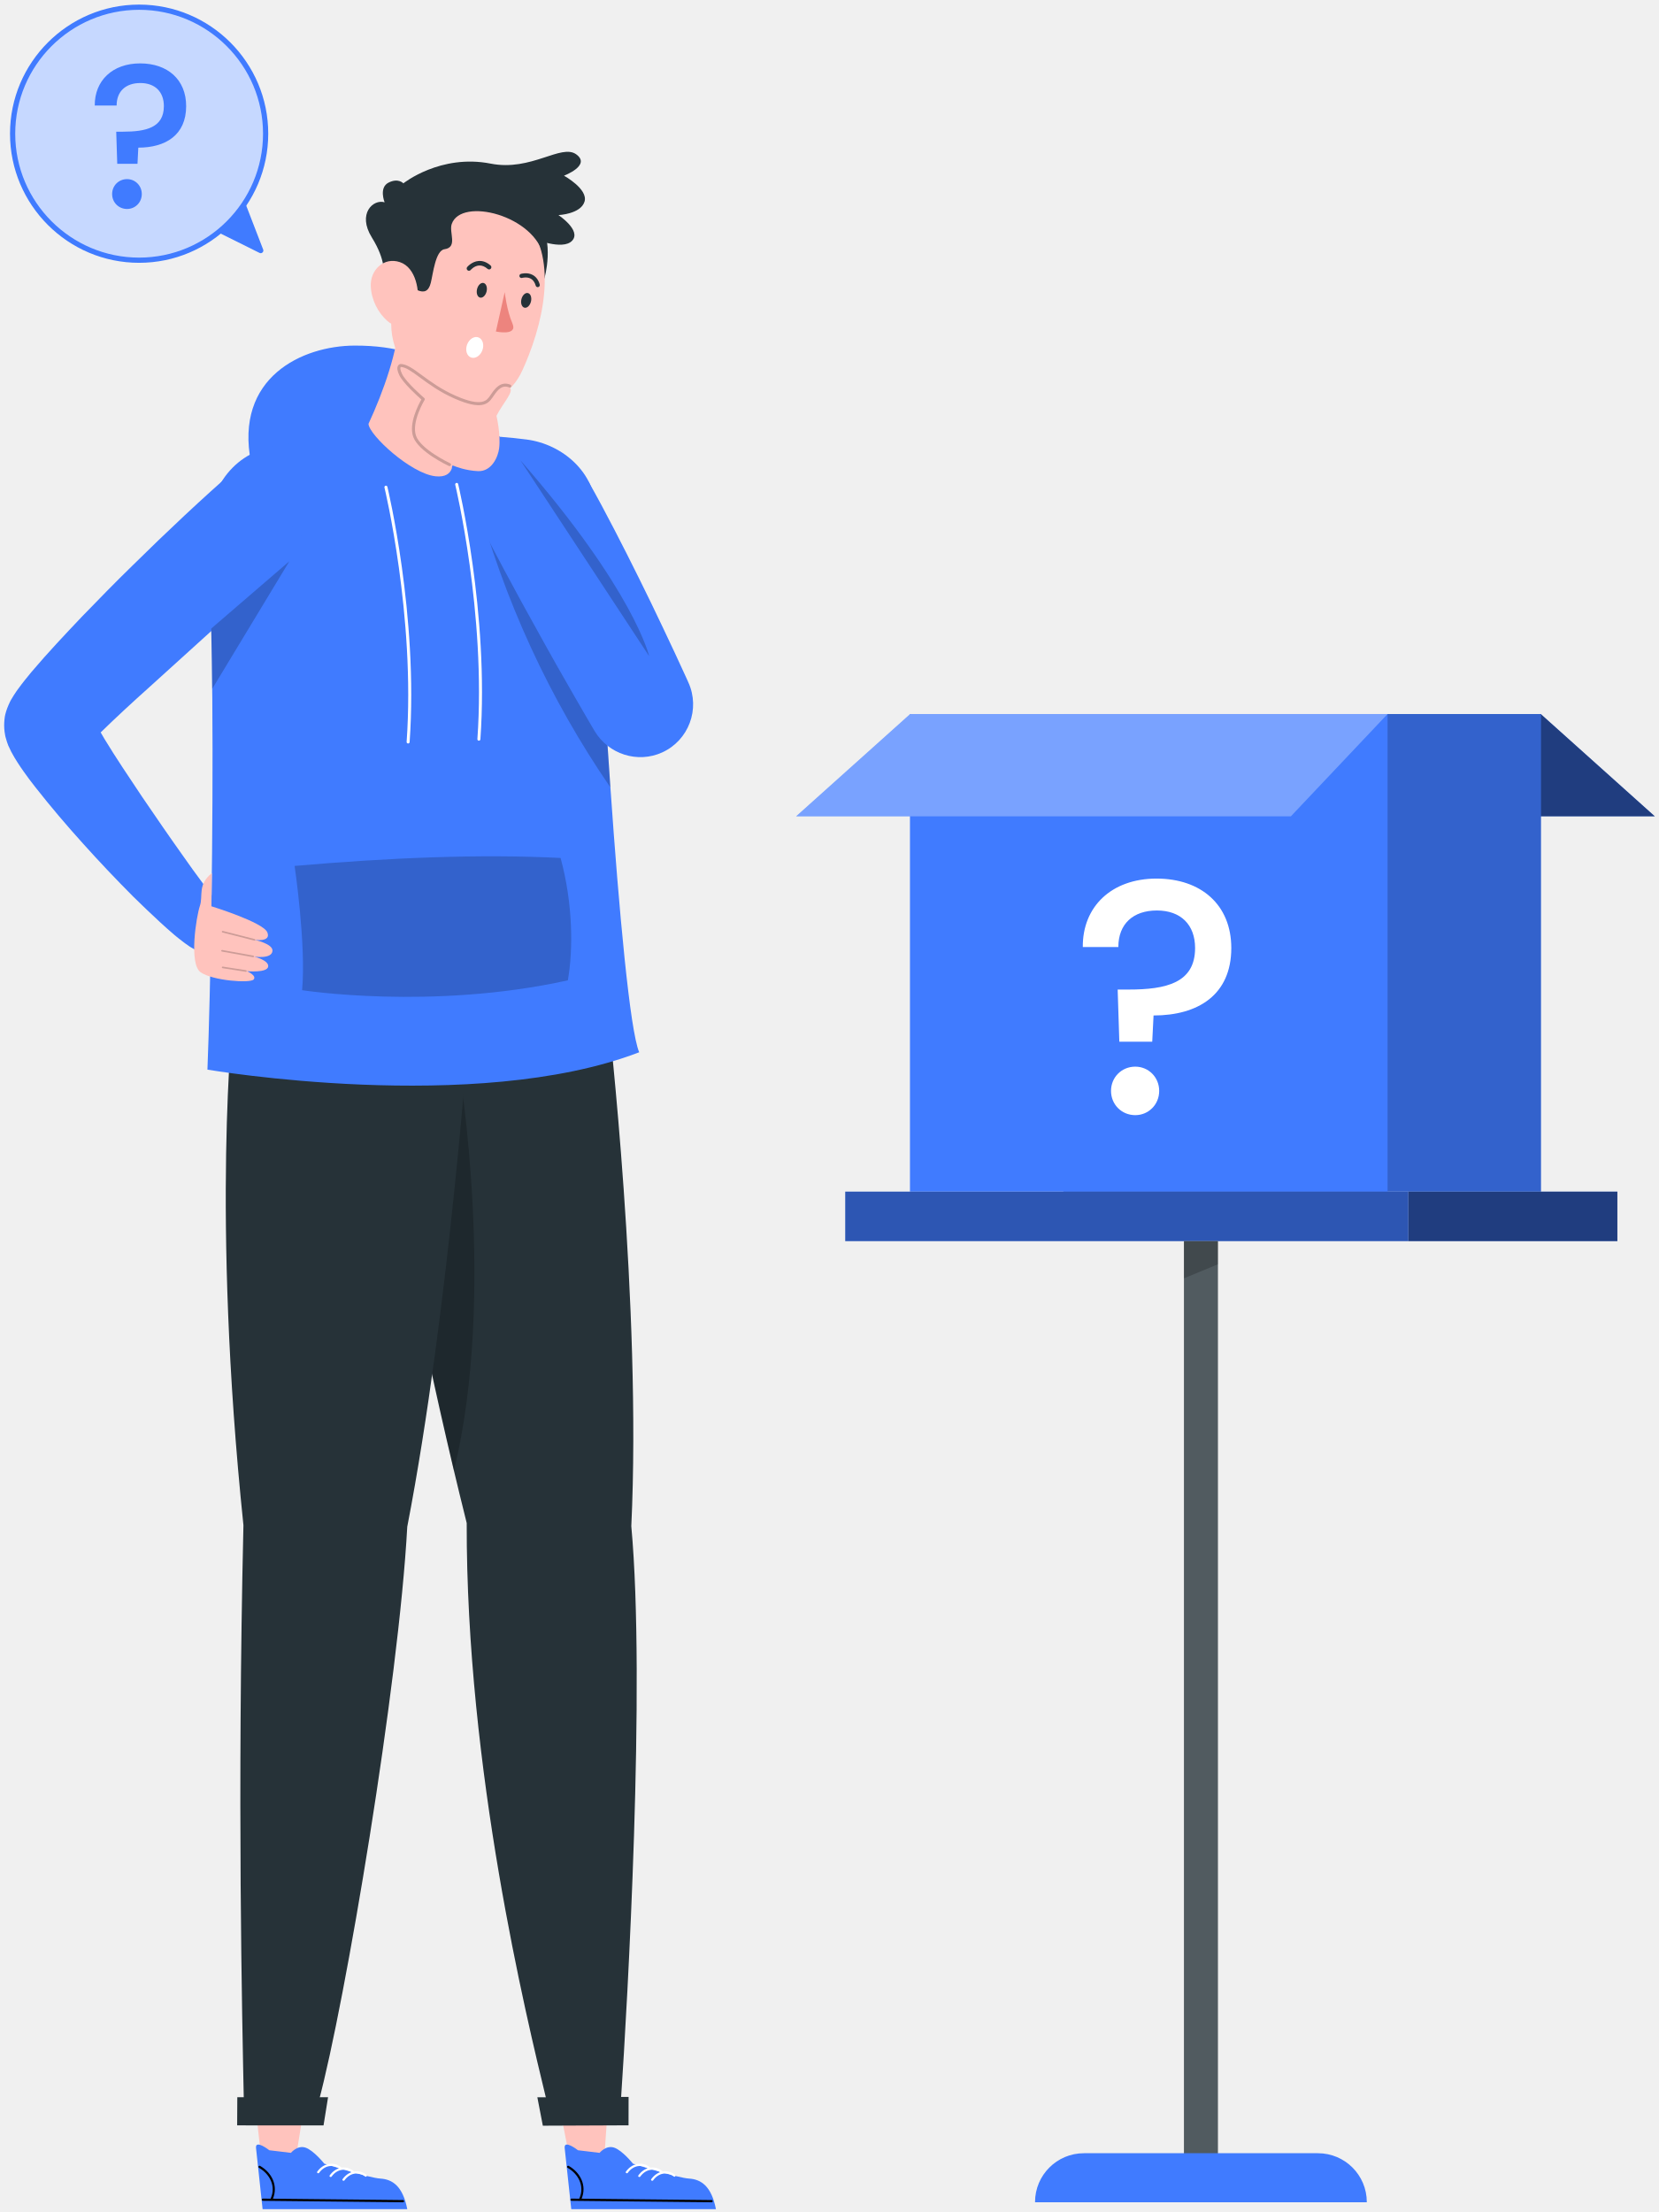
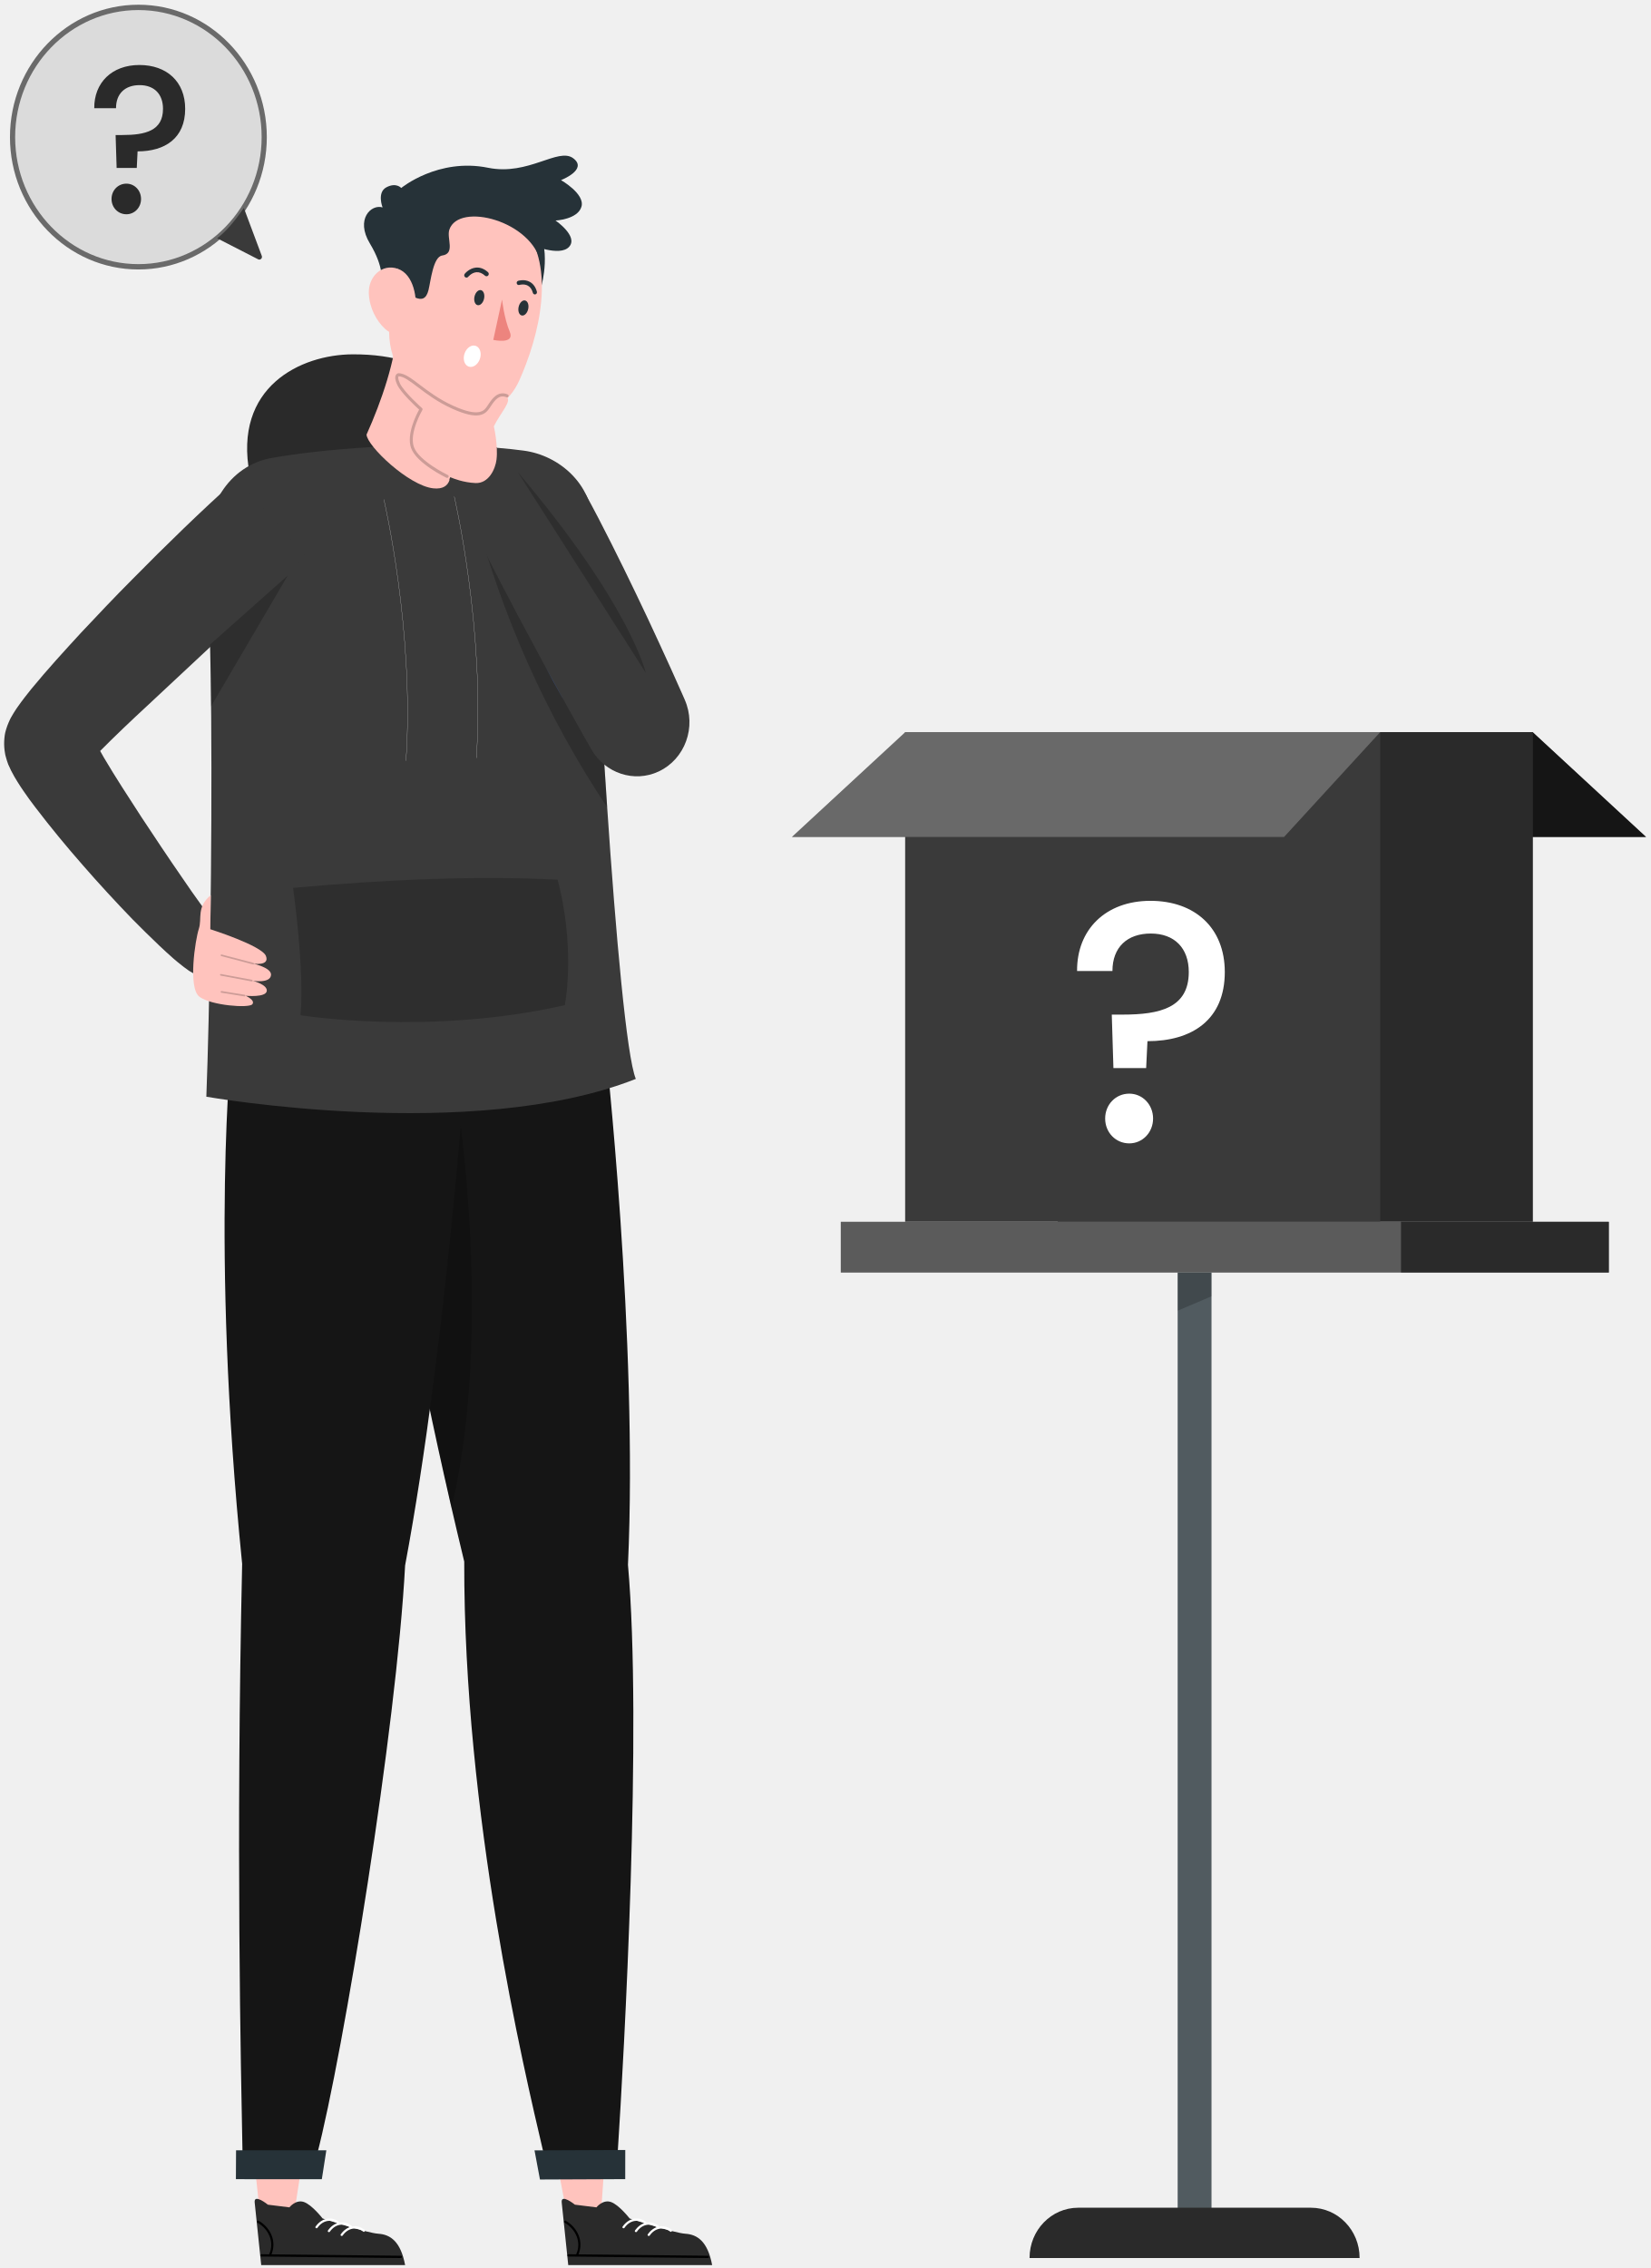
- <svg xmlns="http://www.w3.org/2000/svg" width="276" height="368" viewBox="0 0 276 368" fill="none">
-   <path d="M256.328 118.79L275.3 135.806H192.992L176.909 118.79H256.328Z" fill="#407BFF" />
-   <path opacity="0.5" d="M256.328 118.79L275.3 135.806H192.992L176.909 118.79H256.328Z" fill="black" />
-   <path d="M256.365 118.79H176.909V198.246H256.365V118.79Z" fill="#407BFF" />
-   <path opacity="0.2" d="M256.365 118.79H176.909V198.246H256.365V118.79Z" fill="black" />
-   <path d="M230.841 118.79H151.385V198.246H230.841V118.79Z" fill="#407BFF" />
-   <path d="M151.422 118.79L132.451 135.806H214.758L230.841 118.79H151.422Z" fill="#407BFF" />
-   <path opacity="0.3" d="M151.422 118.79L132.451 135.806H214.758L230.841 118.79H151.422Z" fill="white" />
-   <path d="M192.408 146.166C199.815 146.166 204.845 150.533 204.845 157.718C204.845 165.511 199.318 168.939 191.911 168.939L191.691 173.306H186.218L185.942 164.627H187.766C194.013 164.627 198.822 163.522 198.822 157.718C198.822 153.849 196.445 151.472 192.465 151.472C188.541 151.472 186.054 153.682 186.054 157.552H180.14C180.081 150.865 184.891 146.166 192.408 146.166ZM188.87 185.522C186.603 185.522 184.835 183.753 184.835 181.488C184.835 179.221 186.604 177.453 188.87 177.453C191.081 177.453 192.85 179.222 192.85 181.488C192.851 183.753 191.082 185.522 188.87 185.522Z" fill="white" />
-   <path d="M234.285 198.247H140.622V206.479H234.285V198.247Z" fill="#407BFF" />
-   <path opacity="0.3" d="M234.285 198.247H140.622V206.479H234.285V198.247Z" fill="black" />
-   <path d="M269.074 198.247H234.285V206.479H269.074V198.247Z" fill="#407BFF" />
-   <path opacity="0.5" d="M269.074 198.247H234.285V206.479H269.074V198.247Z" fill="black" />
-   <path d="M202.614 206.478H196.969V361.369H202.614V206.478Z" fill="#263238" />
-   <path opacity="0.2" d="M202.614 206.478H196.969V361.369H202.614V206.478Z" fill="white" />
-   <path opacity="0.2" d="M202.614 210.333L196.969 212.667V206.478H202.614V210.333Z" fill="black" />
-   <path d="M227.389 366.381H172.194V366.352C172.194 361.861 175.835 358.221 180.325 358.221H219.257C223.748 358.221 227.388 361.861 227.388 366.352V366.381H227.389Z" fill="#407BFF" />
-   <path d="M23.146 43.29C34.769 43.29 44.192 33.868 44.192 22.244C44.192 10.621 34.769 1.198 23.146 1.198C11.523 1.198 2.1 10.621 2.1 22.244C2.1 33.868 11.523 43.29 23.146 43.29Z" fill="#407BFF" />
+ <svg xmlns="http://www.w3.org/2000/svg" width="4545" height="6246" viewBox="0 0 4545 6246" fill="none">
+   <path d="M4221.05 2016.2L4533.47 2305.01H3178.08L2913.23 2016.2H4221.05Z" fill="#2A2A2A" />
+   <path opacity="0.5" d="M4221.05 2016.2L4533.47 2305.01H3178.08L2913.23 2016.2H4221.05Z" fill="black" />
+   <path d="M4221.66 2016.2H2913.23V3364.8H4221.66V2016.2Z" fill="#353535" />
+   <path opacity="0.2" d="M4221.66 2016.2H2913.23V3364.8H4221.66V2016.2Z" fill="black" />
+   <path d="M3801.35 2016.2H2492.91V3364.8H3801.35V2016.2Z" fill="#3A3A3A" />
+   <path d="M2493.52 2016.2L2181.12 2305.01H3536.5L3801.35 2016.2H2493.52Z" fill="#2A2A2A" />
+   <path opacity="0.3" d="M2493.52 2016.2L2181.12 2305.01H3536.5L3801.35 2016.2H2493.52Z" fill="white" />
+   <path d="M3168.46 2480.85C3290.43 2480.85 3373.26 2554.97 3373.26 2676.92C3373.26 2809.19 3282.25 2867.37 3160.27 2867.37L3156.65 2941.49H3066.52L3061.98 2794.19H3092.02C3194.89 2794.19 3274.08 2775.43 3274.08 2676.92C3274.08 2611.25 3234.94 2570.91 3169.4 2570.91C3104.78 2570.91 3063.82 2608.42 3063.82 2674.1H2966.43C2965.46 2560.61 3044.67 2480.85 3168.46 2480.85ZM3110.19 3148.83C3072.86 3148.83 3043.75 3118.81 3043.75 3080.37C3043.75 3041.89 3072.88 3011.88 3110.19 3011.88C3146.6 3011.88 3175.74 3041.91 3175.74 3080.37C3175.75 3118.81 3146.62 3148.83 3110.19 3148.83Z" fill="white" />
+   <path d="M3858.06 3364.81H2315.68V3504.53H3858.06V3364.81Z" fill="#6A6A6A" />
+   <path opacity="0.3" d="M3858.06 3364.81H2315.68V3504.53H3086.87H3858.06V3364.81Z" fill="#3A3A3A" />
+   <path d="M4430.95 3364.81H3858.06V3504.53H4430.95V3364.81Z" fill="#2A2A2A" />
+   <path opacity="0.5" d="M4430.95 3364.81H3858.06V3504.53H4430.95V3364.81Z" fill="#2A2A2A" />
+   <path d="M3336.52 3504.52H3243.57V6133.45H3336.52V3504.52Z" fill="#263238" />
+   <path opacity="0.2" d="M3336.52 3504.52H3243.57V6133.45H3336.52V3504.52Z" fill="white" />
+   <path opacity="0.2" d="M3336.52 3569.95L3243.57 3609.56V3504.52H3336.52V3569.95Z" fill="black" />
+   <path d="M3744.5 6218.52H2835.59V6218.03C2835.59 6141.8 2895.54 6080.02 2969.48 6080.02H3610.59C3684.55 6080.02 3744.49 6141.8 3744.49 6218.03V6218.52H3744.5Z" fill="#2A2A2A" />
+   <path d="M381.155 734.755C572.561 734.755 727.728 574.827 727.728 377.545C727.728 180.265 572.561 20.336 381.155 20.336C189.748 20.336 34.582 180.265 34.582 377.545C34.582 574.827 189.748 734.755 381.155 734.755Z" fill="#868686" />
  <g opacity="0.7">
-     <path d="M23.146 43.29C34.769 43.29 44.192 33.868 44.192 22.244C44.192 10.621 34.769 1.198 23.146 1.198C11.523 1.198 2.1 10.621 2.1 22.244C2.1 33.868 11.523 43.29 23.146 43.29Z" fill="white" />
+     <path d="M381.155 734.755C572.561 734.755 727.728 574.827 727.728 377.545C727.728 180.265 572.561 20.336 381.155 20.336C189.748 20.336 34.582 180.265 34.582 377.545C34.582 574.827 189.748 734.755 381.155 734.755Z" fill="white" />
  </g>
-   <path d="M23.146 43.723C11.302 43.723 1.667 34.088 1.667 22.244C1.667 10.4 11.302 0.765 23.146 0.765C34.99 0.765 44.625 10.4 44.625 22.244C44.625 34.088 34.99 43.723 23.146 43.723ZM23.146 1.631C11.78 1.631 2.533 10.878 2.533 22.244C2.533 33.61 11.78 42.857 23.146 42.857C34.512 42.857 43.759 33.61 43.759 22.244C43.759 10.878 34.512 1.631 23.146 1.631Z" fill="#407BFF" />
-   <path d="M23.316 10.546C27.874 10.546 30.97 13.234 30.97 17.656C30.97 22.452 27.569 24.562 23.01 24.562L22.874 27.25H19.506L19.336 21.909H20.458C24.302 21.909 27.262 21.229 27.262 17.657C27.262 15.276 25.799 13.813 23.35 13.813C20.935 13.813 19.404 15.173 19.404 17.555H15.764C15.73 13.437 18.69 10.546 23.316 10.546ZM21.139 34.766C19.744 34.766 18.655 33.677 18.655 32.283C18.655 30.888 19.744 29.799 21.139 29.799C22.5 29.799 23.589 30.888 23.589 32.283C23.589 33.678 22.5 34.766 21.139 34.766Z" fill="#407BFF" />
-   <path d="M36.314 38.662L43.177 42.074C43.537 42.253 43.929 41.896 43.784 41.521L40.781 33.734C39.253 35.905 37.76 37.603 36.314 38.662Z" fill="#407BFF" />
-   <path d="M41.771 77C42.733 81.84 83.895 79.917 81.969 73.667C81.648 72.625 81.012 71.587 80.472 70.425C77.797 64.667 73.355 57.446 58.981 57.494C50.333 57.522 38.937 62.75 41.771 77Z" fill="#407BFF" />
-   <path d="M92.753 348.854L94.859 359.512H100.494L101.245 348.854H92.753Z" fill="#FFC3BD" />
-   <path d="M99.751 358.16C99.751 358.16 100.819 356.84 102.175 357.29C103.53 357.741 105.304 359.96 105.304 359.96C105.304 359.96 112.654 362.317 114.639 362.441C116.624 362.565 118.361 363.682 119.105 367.527H95.037C95.037 367.527 94.09 358.843 93.943 357.354C93.796 355.865 96.153 357.726 96.153 357.726L99.751 358.16Z" fill="#407BFF" />
-   <path d="M118.39 366.381C116.943 366.367 115.502 366.353 114.055 366.338C107.733 366.274 101.411 366.203 95.09 366.139C94.849 366.139 94.849 365.763 95.09 365.77C95.516 365.777 95.948 365.777 96.374 365.784C96.374 365.77 96.381 365.748 96.388 365.734C97.296 363.726 96.246 361.676 94.43 360.647C94.217 360.533 94.409 360.207 94.614 360.328C96.579 361.442 97.658 363.634 96.757 365.784C97.651 365.798 98.538 365.805 99.432 365.812C105.747 365.876 112.068 365.947 118.39 366.011C118.631 366.012 118.631 366.388 118.39 366.381Z" fill="black" />
-   <path d="M104.451 361.472C105.288 360.296 106.702 359.962 107.89 360.849C108.082 360.992 108.268 360.669 108.078 360.528C106.715 359.51 105.078 359.952 104.13 361.285C103.991 361.479 104.313 361.666 104.451 361.472Z" fill="white" />
-   <path d="M106.525 362.098C107.362 360.922 108.776 360.588 109.964 361.475C110.156 361.618 110.342 361.295 110.152 361.154C108.789 360.136 107.152 360.578 106.204 361.911C106.064 362.105 106.387 362.291 106.525 362.098Z" fill="white" />
-   <path d="M108.666 362.724C109.503 361.548 110.917 361.214 112.104 362.101C112.296 362.244 112.482 361.921 112.292 361.78C110.929 360.762 109.292 361.204 108.344 362.537C108.206 362.731 108.528 362.917 108.666 362.724Z" fill="white" />
-   <path d="M42.34 348.93L43.509 359.512H49.144L50.832 348.93H42.34Z" fill="#FFC3BD" />
-   <path d="M48.401 358.16C48.401 358.16 49.469 356.84 50.825 357.29C52.18 357.741 53.954 359.96 53.954 359.96C53.954 359.96 61.304 362.317 63.289 362.441C65.274 362.565 67.011 363.682 67.755 367.527H43.687C43.687 367.527 42.74 358.843 42.593 357.354C42.446 355.865 44.803 357.726 44.803 357.726L48.401 358.16Z" fill="#407BFF" />
-   <path d="M67.039 366.381C65.592 366.367 64.151 366.353 62.704 366.338C56.382 366.274 50.06 366.203 43.739 366.139C43.498 366.139 43.498 365.763 43.739 365.77C44.165 365.777 44.597 365.777 45.023 365.784C45.023 365.77 45.03 365.748 45.037 365.734C45.945 363.726 44.895 361.676 43.079 360.647C42.866 360.533 43.058 360.207 43.263 360.328C45.228 361.442 46.307 363.634 45.406 365.784C46.3 365.798 47.187 365.805 48.081 365.812C54.396 365.876 60.717 365.947 67.039 366.011C67.281 366.012 67.281 366.388 67.039 366.381Z" fill="black" />
-   <path d="M53.101 361.472C53.938 360.296 55.352 359.962 56.54 360.849C56.732 360.992 56.918 360.669 56.728 360.528C55.365 359.51 53.728 359.952 52.78 361.285C52.64 361.479 52.963 361.666 53.101 361.472Z" fill="white" />
-   <path d="M55.174 362.098C56.011 360.922 57.425 360.588 58.613 361.475C58.805 361.618 58.991 361.295 58.801 361.154C57.438 360.136 55.801 360.578 54.853 361.911C54.714 362.105 55.036 362.291 55.174 362.098Z" fill="white" />
-   <path d="M57.316 362.724C58.153 361.548 59.567 361.214 60.754 362.101C60.946 362.244 61.132 361.921 60.942 361.78C59.579 360.762 57.942 361.204 56.994 362.537C56.855 362.731 57.178 362.917 57.316 362.724Z" fill="white" />
-   <path d="M90.878 349.229H103.312C104.388 333.217 107.432 280.16 105.027 253.904C106.757 217.475 101.19 169.117 101.19 169.117H61.8C61.8 169.117 64.686 201.477 77.643 253.379C77.552 294.5 87.589 335.609 90.878 349.229Z" fill="#263238" />
-   <path opacity="0.2" d="M75.518 244.656C82.639 215.571 76.386 177.855 76.386 177.855L70.241 220.936L75.518 244.656Z" fill="black" />
-   <path d="M89.396 348.917L90.309 353.642L104.567 353.581L104.575 348.854L89.396 348.917Z" fill="#263238" />
-   <path d="M40.566 349.688H53C57.43 333.216 66.329 280.255 67.754 254C74.798 217.571 78.167 169.117 78.167 169.117H38.777C38.777 169.117 35.113 201.848 40.499 253.75C39.454 299 40.284 335.609 40.566 349.688Z" fill="#263238" />
-   <path d="M39.48 348.904L39.454 353.589L53.825 353.592L54.578 348.907L39.48 348.904Z" fill="#263238" />
-   <path d="M106.34 175.06C79.02 185.56 34.51 177.95 34.51 177.95C35.04 164.59 35.5 138.13 35.32 116.14C35.31 115.63 35.31 115.12 35.3 114.61C35.27 111.49 35.22 108.47 35.16 105.61C35.15 105.26 35.15 104.91 35.14 104.57C35.01 98.95 34.81 93.98 34.55 90C34.05 82.51 38.12 75.54 45.53 74.29C47.78 73.91 50.21 73.58 52.74 73.31C53.34 73.24 53.95 73.18 54.57 73.12C61.59 72.43 69.29 72.13 76.32 72.33C76.67 72.33 77.02 72.34 77.37 72.35C77.55 72.36 77.75 72.36 77.93 72.37C78.23 72.38 78.54 72.39 78.84 72.41C81.97 72.54 84.94 72.77 87.6 73.12C93.64 73.9 99.01 78.67 99.11 84.77C99.2 90.36 99.75 102.16 100.54 115.47C100.84 120.51 101.18 125.78 101.55 131C102.98 151.55 104.8 171.47 106.34 175.06Z" fill="#407BFF" />
-   <path d="M36.63 150.61C36.64 150.62 36.65 150.64 36.65 150.65L36.62 150.63C36.58 150.61 36.54 150.61 36.49 150.61L32.53 158.04C32.27 157.9 32.02 157.76 31.77 157.61L31.58 157.49L31.46 157.41L31.24 157.25L30.78 156.93L30.41 156.65C29.9 156.27 29.49 155.93 29.05 155.57C28.22 154.86 27.43 154.16 26.66 153.45C25.13 152.04 23.66 150.63 22.2 149.2C19.32 146.31 16.53 143.37 13.82 140.35C11.09 137.33 8.46 134.24 5.86 130.93C5.21 130.1 4.55 129.24 3.91 128.32C3.58 127.84 3.26 127.4 2.92 126.85C2.59 126.35 2.24 125.76 1.85 125.03L1.54 124.37L1.38 124.04C1.31 123.85 1.23 123.63 1.16 123.43L0.97 122.79C0.91 122.52 0.87 122.57 0.76 121.73C0.68 121.08 0.67 120.4 0.74 119.74L0.8 119.25C0.83 119.1 0.86 118.91 0.88 118.85L1.03 118.32C1.14 117.96 1.28 117.61 1.43 117.26L1.66 116.76L1.79 116.51L1.84 116.42L2.27 115.71C2.61 115.17 2.77 114.96 2.99 114.65C3.84 113.48 4.52 112.67 5.23 111.8C8.02 108.51 10.78 105.6 13.57 102.65C16.38 99.75 19.18 96.87 22.05 94.08C27.76 88.45 33.56 82.98 39.61 77.71L51.05 90.29C45.36 95.74 39.49 101.07 33.64 106.35L24.9 114.27C22.1 116.78 19.28 119.37 16.75 121.85C16.95 122.21 17.16 122.57 17.38 122.93C19.32 126.13 21.52 129.38 23.68 132.62C25.88 135.85 28.1 139.09 30.36 142.26C31.48 143.86 32.61 145.44 33.76 146.97C34.33 147.74 34.91 148.47 35.47 149.18L36.26 150.16L36.57 150.53L36.63 150.61Z" fill="#407BFF" />
-   <path d="M64.206 81.052C64.206 81.052 69.381 102.545 67.898 123.439" stroke="white" stroke-width="0.5" stroke-miterlimit="10" stroke-linecap="round" stroke-linejoin="round" />
-   <path d="M75.979 80.587C75.979 80.587 81.154 102.08 79.671 122.974" stroke="white" stroke-width="0.5" stroke-miterlimit="10" stroke-linecap="round" stroke-linejoin="round" />
-   <path opacity="0.2" d="M101.55 131C91.45 116.273 83.838 99.914 78.978 81.75L100.54 115.47C100.84 120.51 101.18 125.78 101.55 131Z" fill="black" />
-   <path opacity="0.2" d="M49.011 144.06C49.011 144.06 50.953 157.179 50.258 164.733C50.258 164.733 71.804 168.109 94.47 163.094C95.374 158 95.323 150.313 93.264 142.734C79.929 142.06 64.959 142.675 49.011 144.06Z" fill="black" />
-   <path d="M81.553 30.545C77.283 29.028 72.538 29.219 68.519 31.312C65.895 32.679 63.614 34.772 63.67 37.912C63.801 45.238 65.844 57.493 65.844 57.493L90.574 46.313C90.574 46.313 92.375 40.176 89.478 36.262C87.328 33.357 84.709 31.666 81.553 30.545Z" fill="#263238" />
-   <path d="M63.778 45.585C63.778 45.585 64.315 43.456 61.859 39.501C59.403 35.546 62.095 33.085 63.984 33.655C63.984 33.655 62.999 31.219 64.635 30.385C66.272 29.551 67.104 30.503 67.104 30.503C67.104 30.503 73.269 25.57 81.641 27.223C88.386 28.555 93.374 23.852 95.877 25.684C98.38 27.516 93.828 29.227 93.828 29.227C93.828 29.227 97.877 31.457 97.247 33.537C96.618 35.617 92.911 35.782 92.911 35.782C92.911 35.782 96.76 38.338 95.19 40.039C93.62 41.741 88.723 39.679 88.723 39.679C88.723 39.679 69.303 39.578 63.778 45.585Z" fill="#263238" />
-   <path d="M76.651 66.602L76.652 66.612C76.634 66.643 76.626 66.664 76.608 66.695L75.052 70.748C74.869 71.59 74.766 72.437 74.742 73.268C74.719 73.969 74.756 74.657 74.831 75.321C75.612 76.678 75.738 79.578 72.476 79.238C68.359 78.816 61.379 72.357 61.305 70.513C63.819 65.096 66.208 58.321 66.483 52.915L70.628 58.503L76.651 66.602Z" fill="#FFC3BD" />
+   <path d="M381.152 742.106C186.113 742.106 27.449 578.573 27.449 377.547C27.449 176.521 186.113 12.988 381.152 12.988C576.192 12.988 734.856 176.521 734.856 377.547C734.856 578.573 576.192 742.106 381.152 742.106ZM381.152 27.687C193.984 27.687 41.71 184.634 41.71 377.547C41.71 570.46 193.984 727.408 381.152 727.408C568.321 727.408 720.595 570.46 720.595 377.547C720.595 184.634 568.321 27.687 381.152 27.687Z" fill="#6A6A6A" />
+   <path d="M383.951 178.992C459.009 178.992 509.994 224.615 509.994 299.669C509.994 381.071 453.987 416.883 378.912 416.883L376.672 462.506H321.212L318.412 371.854H336.887C400.188 371.854 448.931 360.313 448.931 299.686C448.931 259.274 424.841 234.442 384.512 234.442C344.744 234.442 319.532 257.525 319.532 297.955H259.591C259.031 228.061 307.773 178.992 383.951 178.992ZM348.103 590.074C325.131 590.074 307.198 571.591 307.198 547.931C307.198 524.253 325.131 505.77 348.103 505.77C370.515 505.77 388.448 524.253 388.448 547.931C388.448 571.608 370.515 590.074 348.103 590.074Z" fill="#2A2A2A" />
+   <path d="M597.996 656.208L711.012 714.12C716.94 717.158 723.395 711.099 721.008 704.734L671.556 572.566C646.394 609.414 621.808 638.234 597.996 656.208Z" fill="#3A3A3A" />
+   <path d="M687.861 1306.9C703.702 1389.05 1381.53 1356.41 1349.82 1250.33C1344.53 1232.65 1334.06 1215.03 1325.17 1195.31C1281.12 1097.58 1207.97 975.017 971.265 975.832C828.855 976.307 641.192 1065.04 687.861 1306.9Z" fill="#2A2A2A" />
+   <path d="M1527.4 5921.04L1562.08 6101.94H1654.87L1667.24 5921.04H1527.4Z" fill="#FFC3BD" />
+   <path d="M1642.64 6078.99C1642.64 6078.99 1660.23 6056.58 1682.56 6064.22C1704.87 6071.88 1734.08 6109.54 1734.08 6109.54C1734.08 6109.54 1855.12 6149.54 1887.8 6151.65C1920.49 6153.75 1949.1 6172.71 1961.35 6237.97H1565.01C1565.01 6237.97 1549.42 6090.58 1547 6065.31C1544.57 6040.04 1583.39 6071.62 1583.39 6071.62L1642.64 6078.99Z" fill="#2A2A2A" />
+   <path d="M1949.57 6218.52C1925.75 6218.28 1902.02 6218.05 1878.19 6217.79C1774.08 6216.7 1669.97 6215.5 1565.88 6214.41C1561.92 6214.41 1561.92 6208.03 1565.88 6208.15C1572.9 6208.27 1580.01 6208.27 1587.03 6208.39C1587.03 6208.15 1587.14 6207.78 1587.26 6207.54C1602.21 6173.46 1584.92 6138.66 1555.02 6121.2C1551.51 6119.26 1554.67 6113.73 1558.05 6115.78C1590.4 6134.69 1608.17 6171.9 1593.34 6208.39C1608.06 6208.63 1622.67 6208.74 1637.39 6208.86C1741.38 6209.95 1845.47 6211.15 1949.57 6212.24C1953.54 6212.26 1953.54 6218.64 1949.57 6218.52Z" fill="black" />
+   <path d="M1720.03 6135.2C1733.82 6115.24 1757.1 6109.57 1776.67 6124.63C1779.83 6127.05 1782.89 6121.57 1779.76 6119.18C1757.32 6101.9 1730.36 6109.4 1714.75 6132.03C1712.46 6135.32 1717.76 6138.49 1720.03 6135.2Z" fill="white" />
+   <path d="M1754.19 6145.83C1767.97 6125.87 1791.26 6120.2 1810.82 6135.25C1813.98 6137.68 1817.05 6132.2 1813.92 6129.8C1791.47 6112.53 1764.51 6120.03 1748.9 6142.65C1746.6 6145.95 1751.92 6149.1 1754.19 6145.83Z" fill="white" />
+   <path d="M1789.45 6156.45C1803.23 6136.49 1826.51 6130.82 1846.06 6145.88C1849.22 6148.3 1852.29 6142.82 1849.16 6140.43C1826.71 6123.15 1799.76 6130.65 1784.14 6153.28C1781.87 6156.57 1787.17 6159.73 1789.45 6156.45Z" fill="white" />
+   <path d="M697.23 5922.33L716.481 6101.93H809.275L837.072 5922.33H697.23Z" fill="#FFC3BD" />
+   <path d="M797.037 6078.99C797.037 6078.99 814.624 6056.58 836.953 6064.22C859.267 6071.88 888.48 6109.54 888.48 6109.54C888.48 6109.54 1009.52 6149.54 1042.2 6151.65C1074.89 6153.75 1103.49 6172.71 1115.75 6237.97H719.409C719.409 6237.97 703.815 6090.58 701.394 6065.31C698.973 6040.04 737.787 6071.62 737.787 6071.62L797.037 6078.99Z" fill="#2A2A2A" />
+   <path d="M1103.96 6218.52C1080.13 6218.28 1056.4 6218.05 1032.57 6217.79C928.464 6216.7 824.358 6215.5 720.267 6214.41C716.299 6214.41 716.299 6208.03 720.267 6208.15C727.282 6208.27 734.396 6208.27 741.411 6208.39C741.411 6208.15 741.527 6207.78 741.642 6207.54C756.594 6173.46 739.304 6138.66 709.399 6121.2C705.891 6119.26 709.053 6113.73 712.429 6115.78C744.787 6134.69 762.555 6171.9 747.718 6208.39C762.44 6208.63 777.047 6208.74 791.769 6208.86C895.76 6209.95 999.851 6211.15 1103.96 6212.24C1107.94 6212.26 1107.94 6218.64 1103.96 6218.52Z" fill="black" />
+   <path d="M874.431 6135.2C888.215 6115.24 911.5 6109.57 931.063 6124.63C934.225 6127.05 937.287 6121.57 934.159 6119.18C911.714 6101.9 884.756 6109.4 869.145 6132.03C866.84 6135.32 872.159 6138.49 874.431 6135.2Z" fill="white" />
+   <path d="M908.57 6145.83C922.353 6125.87 945.638 6120.2 965.201 6135.25C968.363 6137.68 971.426 6132.2 968.297 6129.8C945.852 6112.53 918.895 6120.03 903.284 6142.65C900.995 6145.95 906.298 6149.1 908.57 6145.83Z" fill="white" />
+   <path d="M943.843 6156.45C957.626 6136.49 980.911 6130.82 1000.46 6145.88C1003.62 6148.3 1006.68 6142.82 1003.55 6140.43C981.109 6123.15 954.152 6130.65 938.541 6153.28C936.252 6156.57 941.571 6159.73 943.843 6156.45Z" fill="white" />
+   <path d="M1496.52 5927.4H1701.28C1719 5655.64 1769.12 4755.11 1729.52 4309.47C1758.01 3691.17 1666.33 2870.39 1666.33 2870.39H1017.68C1017.68 2870.39 1065.21 3419.64 1278.58 4300.56C1277.08 4998.5 1442.36 5696.23 1496.52 5927.4Z" fill="#151515" />
+   <path opacity="0.2" d="M1243.59 4152.51C1360.85 3658.85 1257.88 3018.7 1257.88 3018.7L1156.69 3749.91L1243.59 4152.51Z" fill="black" />
+   <path d="M1472.12 5922.11L1487.15 6002.3L1721.94 6001.27L1722.08 5921.04L1472.12 5922.11Z" fill="#263238" />
+   <path d="M668.016 5935.19H872.772C945.722 5655.62 1092.27 4756.72 1115.73 4311.1C1231.73 3692.8 1287.21 2870.39 1287.21 2870.39H638.556C638.556 2870.39 578.219 3425.93 666.913 4306.86C649.704 5074.88 663.372 5696.23 668.016 5935.19Z" fill="#151515" />
+   <path d="M650.131 5921.89L649.703 6001.4L886.356 6001.46L898.756 5921.94L650.131 5921.89Z" fill="#263238" />
+   <path d="M1751.14 2971.26C1301.25 3149.48 568.29 3020.31 568.29 3020.31C577.018 2793.56 584.593 2344.46 581.628 1971.22C581.464 1962.57 581.464 1953.91 581.299 1945.25C580.805 1892.3 579.982 1841.04 578.994 1792.5C578.829 1786.56 578.829 1780.62 578.664 1774.85C576.524 1679.46 573.23 1595.11 568.949 1527.55C560.715 1400.43 627.737 1282.12 749.76 1260.91C786.812 1254.46 826.828 1248.86 868.49 1244.27C878.371 1243.09 888.416 1242.07 898.626 1241.05C1014.23 1229.34 1141.03 1224.25 1256.79 1227.64C1262.56 1227.64 1268.32 1227.81 1274.08 1227.98C1277.05 1228.15 1280.34 1228.15 1283.3 1228.32C1288.24 1228.49 1293.35 1228.66 1298.29 1229C1349.83 1231.21 1398.74 1235.11 1442.54 1241.05C1542.01 1254.29 1630.44 1335.25 1632.08 1438.79C1633.57 1533.66 1642.62 1733.94 1655.63 1959.85C1660.57 2045.39 1666.17 2134.84 1672.26 2223.44C1695.81 2572.23 1725.78 2910.33 1751.14 2971.26Z" fill="#3A3A3A" />
+   <path d="M603.2 2556.28C603.365 2556.45 603.528 2556.79 603.528 2556.95L603.034 2556.62C602.375 2556.28 601.718 2556.28 600.895 2556.28L535.682 2682.38C531.401 2680.01 527.286 2677.63 523.169 2675.09L520.038 2673.05L518.064 2671.69L514.441 2668.98L506.865 2663.54L500.773 2658.79C492.375 2652.34 485.623 2646.57 478.378 2640.46C464.71 2628.41 451.7 2616.53 439.021 2604.48C413.825 2580.55 389.617 2556.62 365.574 2532.34C318.148 2483.29 272.206 2433.39 227.579 2382.13C182.623 2330.88 139.313 2278.43 96.498 2222.25C85.794 2208.16 74.926 2193.57 64.387 2177.95C58.952 2169.8 53.683 2162.34 48.084 2153C42.65 2144.52 36.886 2134.5 30.464 2122.11L25.359 2110.91L22.724 2105.31C21.571 2102.08 20.254 2098.35 19.101 2094.95L15.972 2084.09C14.984 2079.51 14.326 2080.36 12.514 2066.1C11.197 2055.07 11.032 2043.53 12.185 2032.32L13.173 2024.01C13.667 2021.46 14.161 2018.24 14.49 2017.22L16.96 2008.22C18.772 2002.11 21.077 1996.17 23.547 1990.23L27.335 1981.75L29.476 1977.5L30.299 1975.98L37.38 1963.92C42.979 1954.76 45.614 1951.19 49.237 1945.93C63.234 1926.08 74.431 1912.33 86.123 1897.56C132.067 1841.72 177.518 1792.33 223.462 1742.26C269.736 1693.04 315.844 1644.16 363.106 1596.8C457.135 1501.25 552.646 1408.4 652.273 1318.96L840.66 1532.47C746.961 1624.98 650.296 1715.44 553.961 1805.06L410.036 1939.48C363.928 1982.09 317.49 2026.04 275.827 2068.14C279.121 2074.25 282.58 2080.36 286.203 2086.47C318.15 2140.78 354.377 2195.94 389.946 2250.93C426.174 2305.76 462.732 2360.75 499.948 2414.55C518.392 2441.71 537 2468.53 555.937 2494.49C565.324 2507.56 574.877 2519.95 584.098 2532L597.106 2548.64L602.212 2554.92L603.2 2556.28Z" fill="#3A3A3A" />
+   <path d="M1057.31 1375.68C1057.31 1375.68 1142.53 1740.48 1118.11 2095.11" stroke="white" stroke-width="0.5" stroke-miterlimit="10" stroke-linecap="round" stroke-linejoin="round" />
+   <path d="M1251.18 1367.79C1251.18 1367.79 1336.39 1732.59 1311.97 2087.22" stroke="white" stroke-width="0.5" stroke-miterlimit="10" stroke-linecap="round" stroke-linejoin="round" />
+   <path opacity="0.2" d="M1672.26 2223.44C1505.94 1973.48 1380.59 1695.82 1300.56 1387.53L1655.63 1959.85C1660.57 2045.39 1666.17 2134.84 1672.26 2223.44Z" fill="black" />
+   <path opacity="0.2" d="M807.082 2445.11C807.082 2445.11 839.062 2667.77 827.617 2795.98C827.617 2795.98 1182.42 2853.28 1555.67 2768.17C1570.56 2681.71 1569.72 2551.24 1535.81 2422.6C1316.22 2411.16 1069.7 2421.6 807.082 2445.11Z" fill="black" />
+   <path d="M1342.97 518.432C1272.65 492.684 1194.51 495.926 1128.33 531.45C1085.12 554.652 1047.56 590.176 1048.48 643.471C1050.64 767.814 1084.28 975.816 1084.28 975.816L1491.52 786.059C1491.52 786.059 1521.18 681.897 1473.47 615.466C1438.07 566.16 1394.94 537.459 1342.97 518.432Z" fill="#263238" />
+   <path d="M1050.26 773.705C1050.26 773.705 1059.1 737.57 1018.66 670.442C978.216 603.314 1022.55 561.544 1053.65 571.219C1053.65 571.219 1037.43 529.873 1064.37 515.718C1091.33 501.562 1105.03 517.721 1105.03 517.721C1105.03 517.721 1206.55 433.994 1344.42 462.05C1455.49 484.657 1537.63 404.834 1578.85 435.928C1620.07 467.023 1545.11 496.063 1545.11 496.063C1545.11 496.063 1611.78 533.913 1601.41 569.216C1591.05 604.52 1530.01 607.32 1530.01 607.32C1530.01 607.32 1593.39 650.703 1567.53 679.573C1541.68 708.461 1461.04 673.463 1461.04 673.463C1461.04 673.463 1141.24 671.749 1050.26 773.705Z" fill="#263238" />
+   <path d="M1262.24 1130.43L1262.26 1130.59C1261.96 1131.12 1261.83 1131.48 1261.54 1132L1235.91 1200.79C1232.9 1215.08 1231.2 1229.46 1230.81 1243.57C1230.43 1255.46 1231.04 1267.14 1232.27 1278.41C1245.13 1301.44 1247.21 1350.67 1193.49 1344.89C1125.7 1337.73 1010.75 1228.1 1009.54 1196.8C1050.93 1104.86 1090.27 989.872 1094.8 898.117L1163.06 992.963L1262.24 1130.43Z" fill="#FFC3BD" />
  <g opacity="0.2">
-     <path d="M76.607 66.695L75.051 70.748C72.604 69.294 70.184 66.468 69.865 63.661C69.648 61.637 70.74 59.884 71.548 59.869L76.607 66.695Z" fill="black" />
+     <path d="M1261.52 1132L1235.9 1200.8C1195.6 1176.12 1155.75 1128.15 1150.5 1080.51C1146.92 1046.16 1164.9 1016.4 1178.21 1016.15L1261.52 1132Z" fill="black" />
  </g>
-   <path d="M87.972 59.085C87.631 59.966 87.261 60.831 86.874 61.681C83.433 69.183 73.754 68.846 68.403 62.464C68.395 62.452 68.397 62.442 68.387 62.439C67.913 61.872 67.47 61.259 67.071 60.593C63.817 55.188 65.187 51.454 66.706 42.803C68.223 34.162 78.122 29.734 85.537 35.048C92.381 39.952 91.407 50.279 87.972 59.085Z" fill="#FFC3BD" />
-   <path d="M80.249 58.273C79.907 59.196 79.061 59.733 78.359 59.473C77.657 59.213 77.365 58.254 77.707 57.331C78.049 56.408 78.895 55.871 79.597 56.131C80.299 56.391 80.591 57.35 80.249 58.273Z" fill="white" />
-   <path d="M73.949 41.462C76.204 41.146 74.668 38.66 75.152 37.264C76.725 32.728 89.064 35.83 90.483 42.769C90.483 42.769 90.142 37.482 86.291 34.243C82.44 31.004 74.157 29.53 70.348 33.271C66.54 37.012 66.521 43.606 66.521 43.606C66.521 43.606 66.418 44.798 67.155 45.585C67.566 45.982 68.289 47.81 69.488 48.295C70.51 48.709 71.29 48.545 71.665 47.064C72.042 45.583 72.44 41.673 73.949 41.462Z" fill="#263238" />
-   <path d="M61.685 47.612C61.782 49.977 62.962 52.076 64.413 53.371C66.596 55.318 68.971 53.676 69.438 50.943C69.859 48.484 69.23 44.507 66.522 43.607C63.854 42.719 61.574 44.908 61.685 47.612Z" fill="#FFC3BD" />
-   <path d="M79.363 48.104C79.202 48.776 79.427 49.405 79.866 49.511C80.305 49.616 80.791 49.157 80.952 48.486C81.113 47.814 80.888 47.185 80.449 47.079C80.01 46.973 79.524 47.432 79.363 48.104Z" fill="#263238" />
-   <path d="M86.745 49.781C86.584 50.453 86.809 51.082 87.248 51.188C87.687 51.293 88.173 50.834 88.335 50.163C88.496 49.491 88.271 48.862 87.832 48.756C87.392 48.65 86.906 49.109 86.745 49.781Z" fill="#263238" />
-   <path d="M89.377 47.762C89.259 47.733 89.159 47.644 89.124 47.519C88.965 46.959 88.684 46.567 88.291 46.354C87.643 46.004 86.871 46.23 86.863 46.233C86.684 46.29 86.484 46.189 86.427 46.004C86.37 45.82 86.472 45.625 86.656 45.567C86.697 45.554 87.711 45.247 88.622 45.741C89.187 46.047 89.582 46.581 89.793 47.328C89.846 47.513 89.739 47.706 89.553 47.759C89.494 47.776 89.433 47.776 89.377 47.762Z" fill="#263238" />
-   <path d="M77.926 45.035C77.872 45.022 77.82 44.996 77.775 44.958C77.615 44.825 77.592 44.588 77.724 44.428C77.755 44.39 78.491 43.512 79.611 43.419C80.305 43.361 80.98 43.611 81.616 44.164C81.774 44.301 81.791 44.54 81.654 44.697C81.517 44.855 81.278 44.871 81.121 44.734C80.646 44.322 80.162 44.132 79.68 44.171C78.88 44.235 78.312 44.903 78.307 44.91C78.21 45.024 78.061 45.067 77.926 45.035Z" fill="#263238" />
-   <path d="M83.966 48.601C83.966 48.601 84.314 51.679 85.25 53.812C86.189 55.953 82.5 55.152 82.5 55.152L83.966 48.601Z" fill="#ED847E" />
-   <path opacity="0.2" d="M48.14 93.37L35.3 114.61C35.27 111.49 35.22 108.47 35.16 105.61C35.15 105.26 35.15 104.91 35.14 104.57L48.14 93.37Z" fill="black" />
-   <path d="M110.16 125.18C106.05 127.05 101.22 125.45 98.95 121.66C98.8 121.41 98.66 121.17 98.51 120.92C98.22 120.43 97.93 119.93 97.64 119.43C97.49 119.19 97.35 118.94 97.21 118.69C96.74 117.89 96.28 117.08 95.81 116.27C95.3 115.37 94.78 114.47 94.26 113.56C93.75 112.66 93.24 111.76 92.72 110.85C92.2 109.95 91.69 109.04 91.19 108.14C90.68 107.23 90.17 106.32 89.67 105.41C89.61 105.3 89.55 105.19 89.49 105.08C88.54 103.37 87.59 101.65 86.65 99.94C84.66 96.28 82.69 92.61 80.77 88.91C78.85 85.2 76.95 81.49 75.16 77.7L83.03 72.55C85.78 75.71 88.42 78.95 91.04 82.2C91.33 82.56 91.62 82.92 91.91 83.29L97.92 80.15C99.42 82.79 100.84 85.47 102.24 88.17C103.63 90.86 105.01 93.57 106.35 96.29C107.69 99.01 109.03 101.74 110.32 104.49C111.63 107.23 112.91 109.99 114.17 112.75L114.52 113.53C116.53 117.95 114.58 123.17 110.16 125.18Z" fill="#407BFF" />
-   <path d="M94.26 113.56C94.15 113.38 94.05 113.21 93.95 113.03C93.01 111.41 92.09 109.78 91.19 108.14C91.69 109.04 92.2 109.95 92.72 110.85C93.24 111.76 93.75 112.66 94.26 113.56Z" fill="#407BFF" />
-   <path d="M83.04 74.58C82.849 76.096 81.75 78.46 79.54 78.38C77.47 78.3 75.74 77.6 75.53 77.51C75.52 77.5 75.51 77.5 75.51 77.5C73.82 77.07 70.65 76 69.56 73.91C68.03 70.99 70.42 66.41 70.42 66.41C67.94 64.06 65.006 60.017 67.056 60.937C69.096 61.857 77.15 67.48 80.032 66.843C82.712 66.251 83.651 63.924 84.647 64.395C85.793 64.937 83.665 67.018 82.595 69.178C82.595 69.178 83.331 72.271 83.04 74.58Z" fill="#FFC3BD" />
+   <path d="M1448.67 1002.84C1443.05 1017.8 1436.96 1032.48 1430.59 1046.9C1373.92 1174.23 1214.54 1168.51 1126.42 1060.19C1126.29 1059.99 1126.32 1059.82 1126.16 1059.77C1118.35 1050.15 1111.05 1039.74 1104.48 1028.44C1050.9 936.699 1073.46 873.322 1098.47 726.491C1123.45 579.828 1286.47 504.673 1408.57 594.866C1521.27 678.101 1505.23 853.379 1448.67 1002.84Z" fill="#FFC3BD" />
+   <path d="M1321.49 989.056C1315.86 1004.72 1301.93 1013.84 1290.37 1009.43C1278.81 1005.01 1274 988.734 1279.63 973.068C1285.27 957.402 1299.2 948.289 1310.76 952.702C1322.32 957.115 1327.13 973.39 1321.49 989.056Z" fill="white" />
+   <path d="M1217.75 703.732C1254.88 698.369 1229.59 656.174 1237.56 632.48C1263.46 555.491 1466.65 608.141 1490.02 725.916C1490.02 725.916 1484.4 636.18 1420.99 581.205C1357.57 526.23 1221.17 501.212 1158.45 564.708C1095.74 628.203 1095.43 740.122 1095.43 740.122C1095.43 740.122 1093.73 760.353 1105.87 773.711C1112.64 780.449 1124.54 811.476 1144.29 819.707C1161.12 826.734 1173.96 823.951 1180.14 798.814C1186.35 773.677 1192.9 707.313 1217.75 703.732Z" fill="#263238" />
+   <path d="M1015.79 808.109C1017.39 848.25 1036.82 883.876 1060.71 905.856C1096.66 938.902 1135.77 911.032 1143.46 864.646C1150.4 822.909 1140.04 755.408 1095.44 740.133C1051.51 725.061 1013.96 762.215 1015.79 808.109Z" fill="#FFC3BD" />
+   <path d="M1306.9 816.464C1304.25 827.87 1307.96 838.546 1315.19 840.345C1322.42 842.127 1330.42 834.336 1333.07 822.948C1335.72 811.542 1332.02 800.866 1324.79 799.067C1317.56 797.268 1309.56 805.058 1306.9 816.464Z" fill="#263238" />
+   <path d="M1428.46 844.923C1425.81 856.328 1429.52 867.003 1436.75 868.802C1443.97 870.584 1451.98 862.793 1454.65 851.405C1457.3 839.999 1453.59 829.323 1446.36 827.524C1439.12 825.725 1431.11 833.517 1428.46 844.923Z" fill="#263238" />
+   <path d="M1471.81 810.658C1469.86 810.166 1468.22 808.656 1467.64 806.534C1465.02 797.029 1460.4 790.376 1453.92 786.761C1443.25 780.82 1430.54 784.656 1430.41 784.707C1427.46 785.674 1424.17 783.96 1423.23 780.82C1422.29 777.697 1423.97 774.387 1427 773.403C1427.68 773.182 1444.37 767.972 1459.37 776.356C1468.68 781.55 1475.18 790.613 1478.66 803.292C1479.53 806.432 1477.77 809.708 1474.7 810.607C1473.73 810.896 1472.73 810.896 1471.81 810.658Z" fill="#263238" />
+   <path d="M1283.24 764.368C1282.35 764.147 1281.49 763.706 1280.75 763.061C1278.12 760.804 1277.74 756.781 1279.91 754.065C1280.42 753.42 1292.54 738.518 1310.99 736.94C1322.41 735.955 1333.53 740.199 1344 749.585C1346.61 751.91 1346.89 755.966 1344.63 758.631C1342.37 761.313 1338.44 761.584 1335.85 759.259C1328.03 752.266 1320.06 749.041 1312.12 749.703C1298.95 750.79 1289.59 762.128 1289.51 762.246C1287.92 764.181 1285.46 764.911 1283.24 764.368Z" fill="#263238" />
+   <path d="M1382.7 824.898C1382.7 824.898 1388.43 877.141 1403.84 913.344C1419.31 949.683 1358.56 936.087 1358.56 936.087L1382.7 824.898Z" fill="#ED847E" />
+   <path opacity="0.2" d="M792.74 1584.75L581.299 1945.26C580.805 1892.3 579.981 1841.04 578.993 1792.5C578.829 1786.56 578.829 1780.62 578.664 1774.85L792.74 1584.75Z" fill="black" />
+   <path d="M1814.05 2124.66C1746.37 2156.4 1666.83 2129.24 1629.45 2064.91C1626.98 2060.67 1624.67 2056.6 1622.2 2052.35C1617.43 2044.04 1612.65 2035.55 1607.87 2027.06C1605.4 2022.99 1603.1 2018.75 1600.79 2014.5C1593.05 2000.93 1585.48 1987.18 1577.74 1973.43C1569.34 1958.15 1560.78 1942.88 1552.21 1927.43C1543.82 1912.16 1535.42 1896.88 1526.85 1881.44C1518.29 1866.16 1509.89 1850.72 1501.66 1835.44C1493.26 1820 1484.86 1804.55 1476.63 1789.1C1475.64 1787.24 1474.65 1785.37 1473.67 1783.5C1458.02 1754.48 1442.38 1725.29 1426.9 1696.27C1394.13 1634.15 1361.69 1571.86 1330.07 1509.06C1298.45 1446.09 1267.16 1383.12 1237.69 1318.79L1367.29 1231.38C1412.57 1285.02 1456.05 1340.01 1499.19 1395.17C1503.97 1401.28 1508.74 1407.39 1513.52 1413.67L1612.49 1360.38C1637.19 1405.18 1660.57 1450.67 1683.62 1496.5C1706.51 1542.16 1729.24 1588.15 1751.31 1634.32C1773.37 1680.48 1795.44 1726.81 1816.68 1773.49C1838.25 1820 1859.33 1866.84 1880.08 1913.69L1885.84 1926.92C1918.94 2001.94 1886.83 2090.54 1814.05 2124.66Z" fill="#3A3A3A" />
+   <path d="M1552.22 1927.43C1550.41 1924.38 1548.76 1921.49 1547.11 1918.44C1531.63 1890.94 1516.48 1863.28 1501.66 1835.44C1509.9 1850.72 1518.3 1866.16 1526.86 1881.44C1535.42 1896.88 1543.82 1912.16 1552.22 1927.43Z" fill="#407BFF" />
+   <path d="M1367.45 1265.83C1364.31 1291.57 1346.21 1331.69 1309.82 1330.33C1275.73 1328.97 1247.24 1317.09 1243.78 1315.57C1243.62 1315.4 1243.45 1315.4 1243.45 1315.4C1215.62 1308.1 1163.42 1289.94 1145.47 1254.46C1120.28 1204.9 1159.64 1127.17 1159.64 1127.17C1118.8 1087.28 1070.48 1018.66 1104.24 1034.27C1137.83 1049.89 1270.46 1145.33 1317.92 1134.52C1362.05 1124.47 1377.52 1084.97 1393.92 1092.97C1412.79 1102.17 1377.75 1137.49 1360.13 1174.15C1360.13 1174.15 1372.25 1226.64 1367.45 1265.83Z" fill="#FFC3BD" />
  <g opacity="0.2">
-     <path d="M74.789 77.55C74.753 77.55 74.718 77.543 74.684 77.527C74.478 77.431 69.623 75.154 68.742 72.667C67.957 70.448 69.642 67.263 70.1 66.462C69.456 65.896 67.079 63.752 66.442 62.442C66.091 61.718 66.012 61.201 66.202 60.862C66.353 60.591 66.613 60.557 66.642 60.554C67.673 60.569 68.722 61.341 70.173 62.409C71.617 63.472 73.413 64.794 75.846 65.86C80.223 67.777 81.008 66.611 81.527 65.839L81.724 65.552C82.3 64.721 83.266 63.329 84.907 63.996C85.035 64.048 85.097 64.193 85.045 64.321C84.993 64.449 84.848 64.511 84.72 64.459C83.541 63.984 82.853 64.801 82.136 65.837L81.942 66.119C81.164 67.273 80.034 68.239 75.647 66.318C73.163 65.23 71.341 63.889 69.878 62.812C68.556 61.839 67.512 61.07 66.67 61.053C66.689 61.055 66.657 61.068 66.634 61.116C66.601 61.183 66.523 61.463 66.893 62.224C67.571 63.619 70.554 66.195 70.584 66.221C70.677 66.301 70.698 66.436 70.634 66.541C70.611 66.578 68.408 70.225 69.214 72.501C70.025 74.791 74.846 77.052 74.895 77.075C75.02 77.133 75.074 77.282 75.016 77.407C74.974 77.497 74.883 77.55 74.789 77.55Z" fill="black" />
+     <path d="M1231.58 1316.25C1230.99 1316.25 1230.41 1316.13 1229.85 1315.86C1226.46 1314.23 1146.51 1275.58 1132 1233.37C1119.08 1195.71 1146.82 1141.65 1154.36 1128.05C1143.76 1118.45 1104.62 1082.06 1094.13 1059.82C1088.35 1047.53 1087.05 1038.76 1090.17 1033.01C1092.66 1028.41 1096.94 1027.83 1097.42 1027.78C1114.4 1028.03 1131.67 1041.13 1155.57 1059.26C1179.35 1077.3 1208.92 1099.74 1248.99 1117.84C1321.06 1150.37 1333.99 1130.58 1342.54 1117.48L1345.78 1112.61C1355.27 1098.5 1371.17 1074.88 1398.2 1086.2C1400.31 1087.08 1401.33 1089.54 1400.47 1091.71C1399.61 1093.89 1397.23 1094.94 1395.12 1094.06C1375.7 1085.99 1364.37 1099.86 1352.57 1117.44L1349.37 1122.23C1336.56 1141.82 1317.95 1158.21 1245.71 1125.61C1204.8 1107.14 1174.8 1084.38 1150.71 1066.1C1128.94 1049.59 1111.75 1036.54 1097.88 1036.25C1098.19 1036.28 1097.67 1036.5 1097.29 1037.32C1096.75 1038.45 1095.46 1043.21 1101.55 1056.12C1112.72 1079.8 1161.84 1123.52 1162.33 1123.96C1163.87 1125.32 1164.21 1127.61 1163.16 1129.39C1162.78 1130.02 1126.5 1191.92 1139.77 1230.55C1153.13 1269.42 1232.52 1307.8 1233.33 1308.19C1235.38 1309.17 1236.27 1311.7 1235.32 1313.82C1234.63 1315.35 1233.13 1316.25 1231.58 1316.25Z" fill="black" />
  </g>
-   <path opacity="0.2" d="M86.583 76.583L108 109.167C108 109.167 105.5 98.25 86.583 76.583Z" fill="black" />
-   <path d="M35.174 150.775C35.174 150.775 43.794 153.429 44.475 155.11C45.157 156.791 42.34 156.356 42.34 156.356C42.34 156.356 45.414 157.003 45.331 158.187C45.231 159.608 42.282 159.141 42.282 159.141C42.282 159.141 44.771 159.759 44.617 160.805C44.457 161.89 41.095 161.571 41.095 161.571C41.095 161.571 42.768 162.297 42.194 162.955C41.62 163.613 35.355 163.154 33.373 161.745C31.391 160.336 32.669 152.438 33.251 150.72C33.833 149.002 32.813 147.22 35.247 145.252L35.174 150.775Z" fill="#FFC3BD" />
-   <path opacity="0.2" d="M42.32 156.487C42.316 156.486 42.312 156.486 42.307 156.484L37 155.132C36.929 155.113 36.886 155.041 36.904 154.97C36.922 154.899 36.998 154.855 37.066 154.874L42.373 156.227C42.444 156.245 42.487 156.318 42.469 156.389C42.452 156.456 42.387 156.498 42.32 156.487Z" fill="black" />
-   <path opacity="0.2" d="M42.108 159.248L42.105 159.247L36.906 158.303C36.834 158.29 36.786 158.221 36.799 158.148C36.812 158.075 36.869 158.038 36.954 158.041L42.153 158.985C42.225 158.998 42.273 159.068 42.26 159.14C42.246 159.212 42.179 159.259 42.108 159.248Z" fill="black" />
-   <path opacity="0.2" d="M40.896 161.674L37.014 161.07C36.941 161.059 36.892 160.99 36.903 160.918C36.914 160.845 36.982 160.795 37.055 160.807L40.937 161.411C41.01 161.422 41.059 161.491 41.048 161.563C41.037 161.636 40.969 161.686 40.896 161.674Z" fill="black" />
+   <path opacity="0.2" d="M1425.8 1299.83L1778.48 1852.87C1778.48 1852.87 1737.31 1667.58 1425.8 1299.83Z" fill="black" />
+   <path d="M579.225 2559.08C579.225 2559.08 721.174 2604.12 732.389 2632.65C743.619 2661.19 697.231 2653.8 697.231 2653.8C697.231 2653.8 747.851 2664.78 746.485 2684.88C744.838 2709 696.276 2701.07 696.276 2701.07C696.276 2701.07 737.263 2711.56 734.727 2729.31C732.092 2747.73 676.729 2742.32 676.729 2742.32C676.729 2742.32 704.279 2754.64 694.826 2765.81C685.374 2776.97 582.206 2769.18 549.568 2745.27C516.929 2721.35 537.974 2587.3 547.558 2558.14C557.142 2528.98 540.346 2498.74 580.427 2465.34L579.225 2559.08Z" fill="#FFC3BD" />
+   <path opacity="0.2" d="M696.903 2656.03C696.837 2656.01 696.772 2656.01 696.689 2655.98L609.297 2633.03C608.128 2632.71 607.419 2631.48 607.716 2630.28C608.012 2629.07 609.264 2628.33 610.384 2628.65L697.776 2651.61C698.945 2651.92 699.653 2653.16 699.357 2654.36C699.077 2655.5 698.007 2656.21 696.903 2656.03Z" fill="black" />
+   <path opacity="0.2" d="M693.41 2702.89L693.36 2702.87L607.746 2686.85C606.561 2686.63 605.77 2685.46 605.984 2684.22C606.198 2682.98 607.137 2682.35 608.537 2682.4L694.151 2698.42C695.336 2698.64 696.127 2699.83 695.913 2701.05C695.682 2702.28 694.579 2703.07 693.41 2702.89Z" fill="black" />
+   <path opacity="0.2" d="M673.452 2744.07L609.525 2733.81C608.323 2733.63 607.516 2732.46 607.697 2731.23C607.878 2730 608.998 2729.15 610.2 2729.35L674.127 2739.6C675.329 2739.79 676.136 2740.96 675.955 2742.18C675.773 2743.42 674.654 2744.27 673.452 2744.07Z" fill="black" />
</svg>
